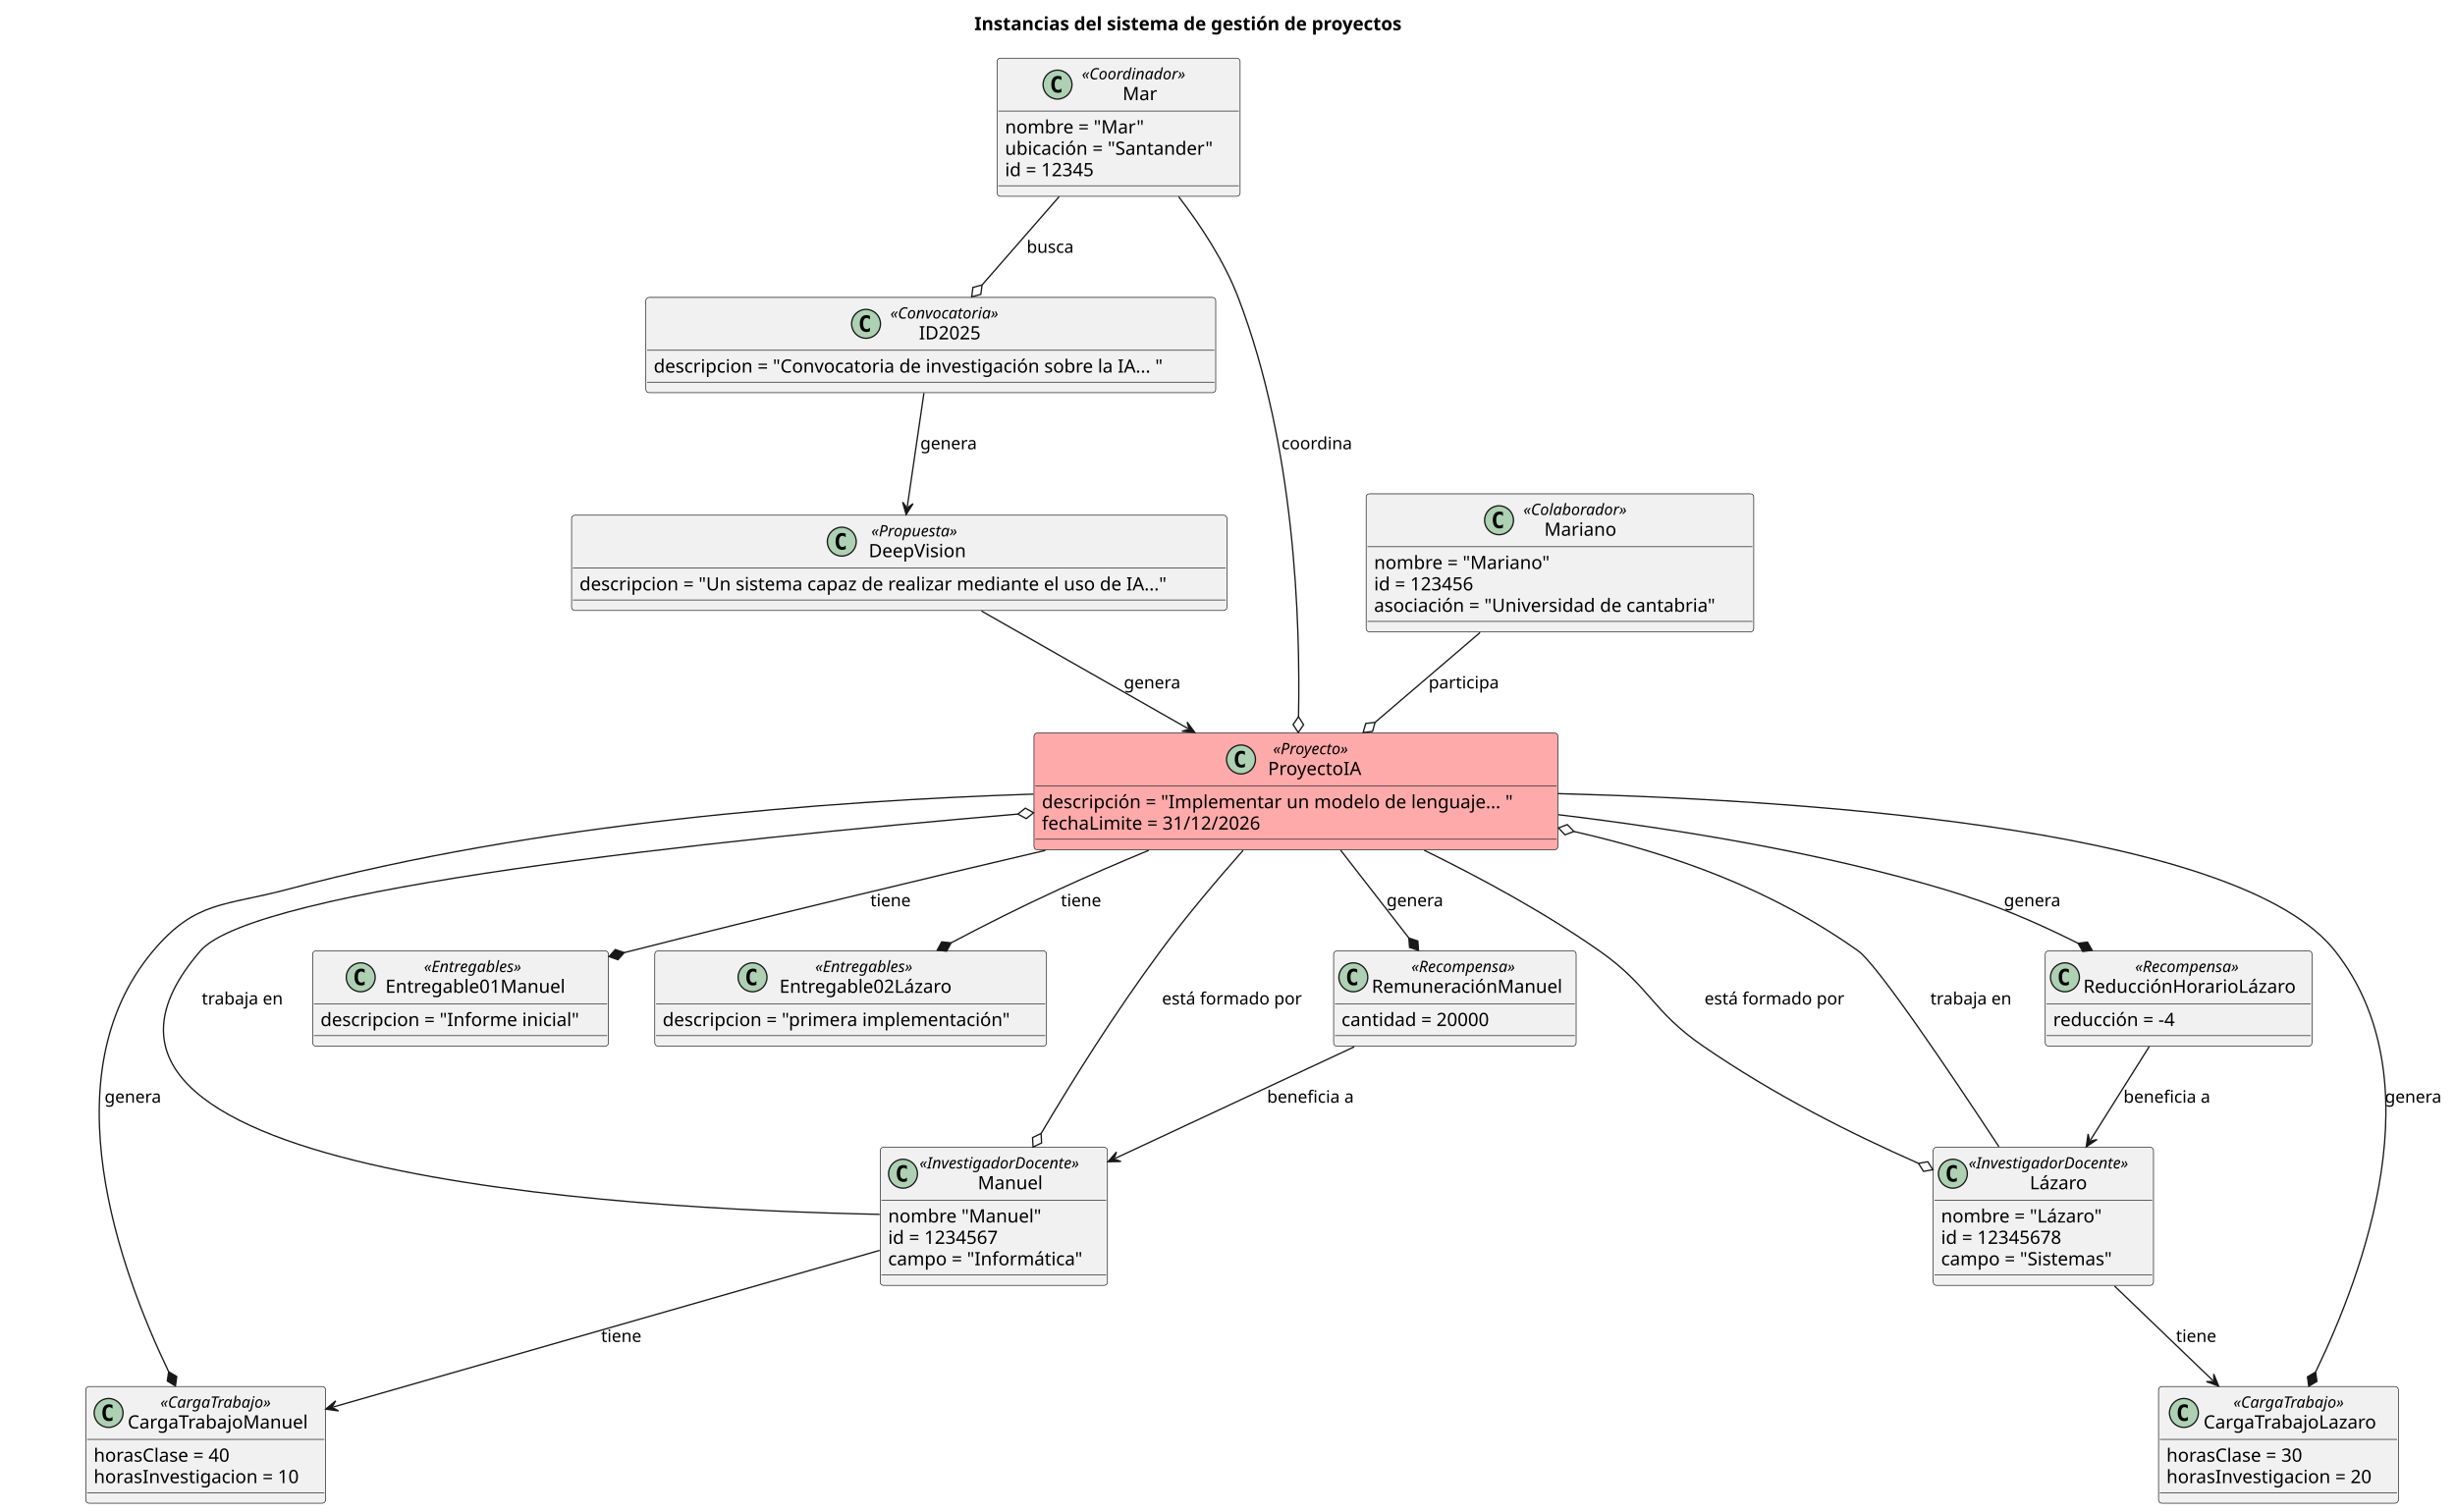
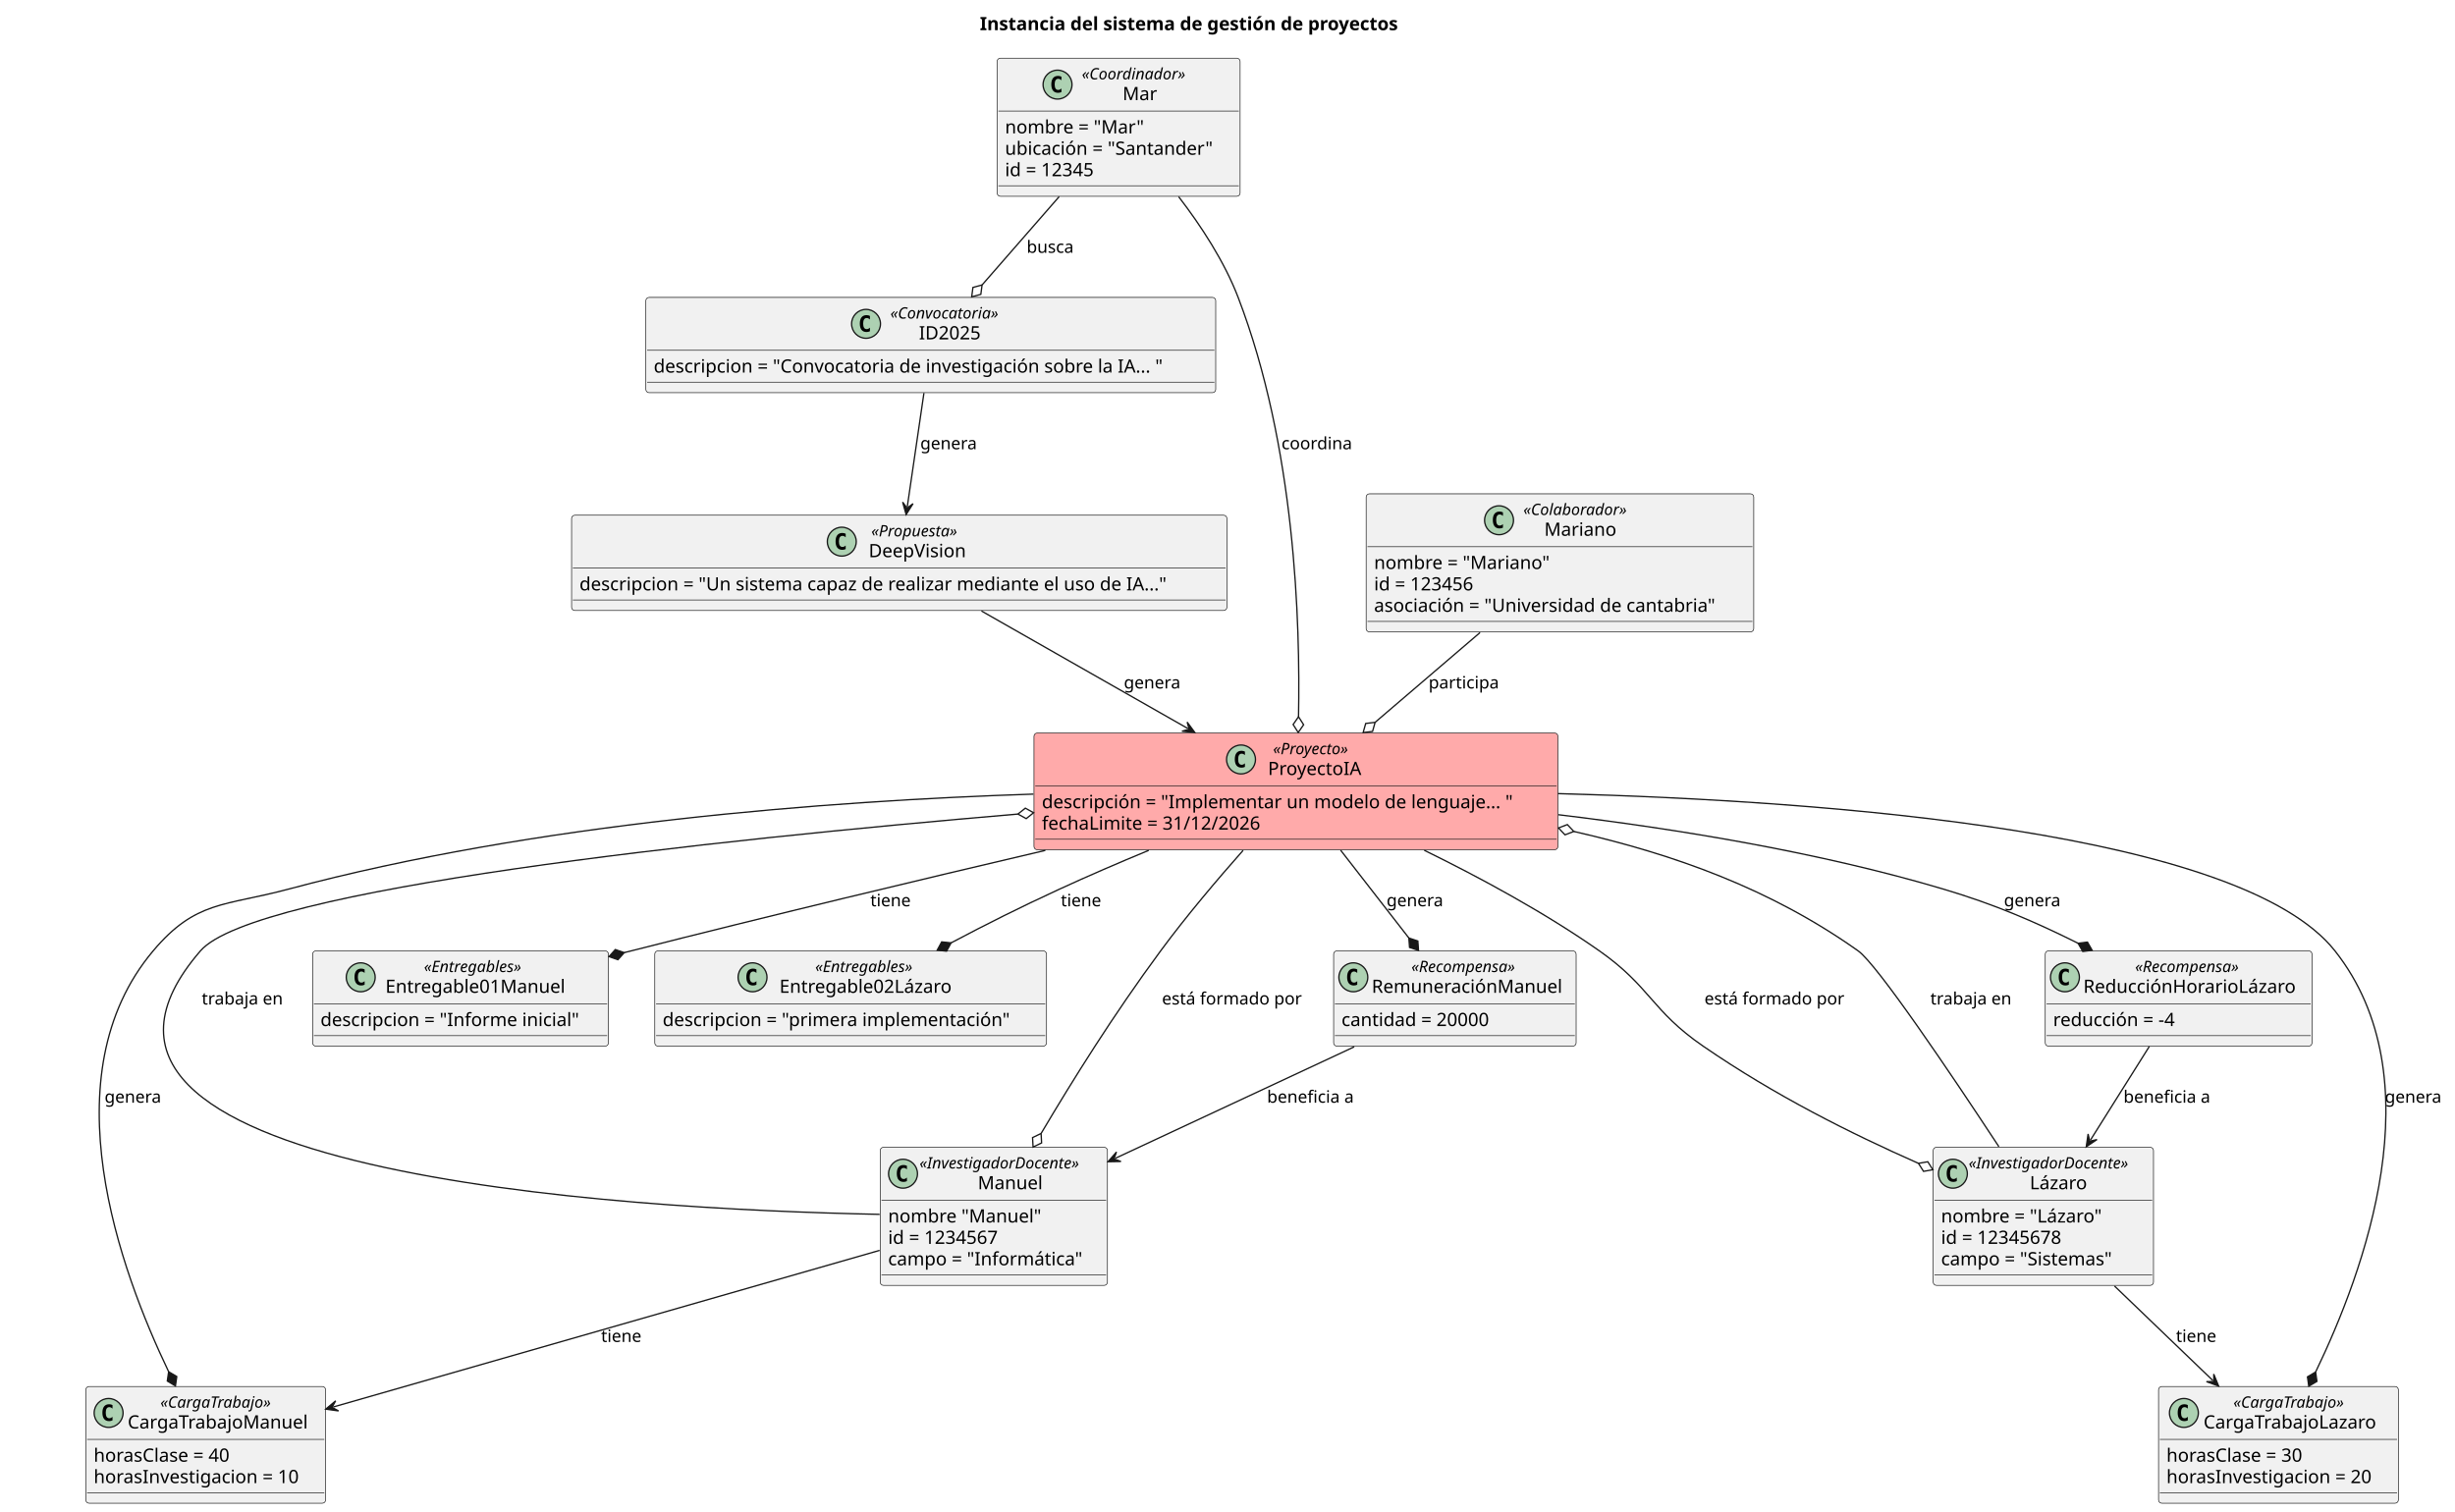
<svg xmlns="http://www.w3.org/2000/svg" contentStyleType="text/css" data-diagram-type="CLASS" height="1151px" preserveAspectRatio="none" style="width:1869px;height:1151px;background:#FFFFFF;" version="1.1" viewBox="0 0 1869 1151" width="1869px" zoomAndPan="magnify">
  <defs />
  <g>
    <g class="title" data-source-line="1">
-       <text fill="#000000" font-family="sans-serif" font-size="14" font-weight="bold" lengthAdjust="spacing" textLength="371.807" x="741.796" y="22.995">Instancias del sistema de gestión de proyectos</text>
+       <text fill="#000000" font-family="sans-serif" font-size="14" font-weight="bold" lengthAdjust="spacing" textLength="363.474" x="745.962" y="22.995">Instancia del sistema de gestión de proyectos</text>
    </g>
    <g class="entity" data-entity="ID2025" data-source-line="4" data-uid="ent0002" id="entity_ID2025">
      <rect fill="#F1F1F1" height="72.562" rx="2.5" ry="2.5" style="stroke:#181818;stroke-width:0.5;" width="433.846" x="491.68" y="226.447" />
      <ellipse cx="659.317" cy="246.58" fill="#ADD1B2" rx="11" ry="11" style="stroke:#181818;stroke-width:1;" />
      <path d="M662.285,252.22 Q661.707,252.517 661.067,252.658 Q660.426,252.814 659.723,252.814 Q657.223,252.814 655.895,251.173 Q654.582,249.517 654.582,246.392 Q654.582,243.267 655.895,241.611 Q657.223,239.955 659.723,239.955 Q660.426,239.955 661.067,240.111 Q661.723,240.267 662.285,240.564 L662.285,243.283 Q661.66,242.705 661.067,242.439 Q660.473,242.158 659.848,242.158 Q658.504,242.158 657.817,243.236 Q657.129,244.298 657.129,246.392 Q657.129,248.486 657.817,249.564 Q658.504,250.627 659.848,250.627 Q660.473,250.627 661.067,250.361 Q661.66,250.08 662.285,249.502 L662.285,252.22 Z " fill="#000000" />
      <text fill="#000000" font-family="sans-serif" font-size="12" font-style="italic" lengthAdjust="spacing" textLength="94.072" x="677.817" y="242.585">«Convocatoria»</text>
      <text fill="#000000" font-family="sans-serif" font-size="14" lengthAdjust="spacing" textLength="50.538" x="699.584" y="258.411">ID2025</text>
      <line style="stroke:#181818;stroke-width:0.5;" x1="492.68" x2="924.526" y1="266.712" y2="266.712" />
      <text fill="#000000" font-family="sans-serif" font-size="14" lengthAdjust="spacing" textLength="421.846" x="497.68" y="283.708">descripcion = "Convocatoria de investigación sobre la IA... "</text>
      <line style="stroke:#181818;stroke-width:0.5;" x1="492.68" x2="924.526" y1="291.009" y2="291.009" />
    </g>
    <g class="entity" data-entity="DeepVision" data-source-line="9" data-uid="ent0003" id="entity_DeepVision">
      <rect fill="#F1F1F1" height="72.562" rx="2.5" ry="2.5" style="stroke:#181818;stroke-width:0.5;" width="498.903" x="435.15" y="392.307" />
      <ellipse cx="640.86" cy="412.44" fill="#ADD1B2" rx="11" ry="11" style="stroke:#181818;stroke-width:1;" />
      <path d="M643.829,418.08 Q643.251,418.377 642.61,418.518 Q641.97,418.674 641.267,418.674 Q638.767,418.674 637.439,417.033 Q636.126,415.377 636.126,412.252 Q636.126,409.127 637.439,407.471 Q638.767,405.815 641.267,405.815 Q641.97,405.815 642.61,405.971 Q643.267,406.127 643.829,406.424 L643.829,409.143 Q643.204,408.565 642.61,408.299 Q642.017,408.018 641.392,408.018 Q640.048,408.018 639.36,409.096 Q638.673,410.158 638.673,412.252 Q638.673,414.346 639.36,415.424 Q640.048,416.487 641.392,416.487 Q642.017,416.487 642.61,416.221 Q643.204,415.94 643.829,415.362 L643.829,418.08 Z " fill="#000000" />
      <text fill="#000000" font-family="sans-serif" font-size="12" font-style="italic" lengthAdjust="spacing" textLength="75.111" x="663.296" y="408.445">«Propuesta»</text>
      <text fill="#000000" font-family="sans-serif" font-size="14" lengthAdjust="spacing" textLength="78.982" x="661.36" y="424.271">DeepVision</text>
      <line style="stroke:#181818;stroke-width:0.5;" x1="436.15" x2="933.053" y1="432.572" y2="432.572" />
      <text fill="#000000" font-family="sans-serif" font-size="14" lengthAdjust="spacing" textLength="486.903" x="441.15" y="449.568">descripcion = "Un sistema capaz de realizar mediante el uso de IA..."</text>
      <line style="stroke:#181818;stroke-width:0.5;" x1="436.15" x2="933.053" y1="456.869" y2="456.869" />
    </g>
    <g class="entity" data-entity="ProyectoIA" data-source-line="14" data-uid="ent0004" id="entity_ProyectoIA">
      <rect fill="#FFAAAA" height="88.859" rx="2.5" ry="2.5" style="stroke:#181818;stroke-width:0.5;" width="398.887" x="787.16" y="558.167" />
      <ellipse cx="944.793" cy="578.3" fill="#ADD1B2" rx="11" ry="11" style="stroke:#181818;stroke-width:1;" />
      <path d="M947.762,583.94 Q947.184,584.237 946.543,584.378 Q945.903,584.534 945.2,584.534 Q942.7,584.534 941.371,582.893 Q940.059,581.237 940.059,578.112 Q940.059,574.987 941.371,573.331 Q942.7,571.675 945.2,571.675 Q945.903,571.675 946.543,571.831 Q947.2,571.987 947.762,572.284 L947.762,575.003 Q947.137,574.425 946.543,574.159 Q945.95,573.878 945.325,573.878 Q943.981,573.878 943.293,574.956 Q942.606,576.018 942.606,578.112 Q942.606,580.206 943.293,581.284 Q943.981,582.347 945.325,582.347 Q945.95,582.347 946.543,582.081 Q947.137,581.8 947.762,581.222 L947.762,583.94 Z " fill="#000000" />
      <text fill="#000000" font-family="sans-serif" font-size="12" font-style="italic" lengthAdjust="spacing" textLength="67.324" x="969.191" y="574.306">«Proyecto»</text>
      <text fill="#000000" font-family="sans-serif" font-size="14" lengthAdjust="spacing" textLength="75.12" x="965.293" y="590.131">ProyectoIA</text>
      <line style="stroke:#181818;stroke-width:0.5;" x1="788.16" x2="1185.047" y1="598.433" y2="598.433" />
      <text fill="#000000" font-family="sans-serif" font-size="14" lengthAdjust="spacing" textLength="386.887" x="793.16" y="615.428">descripción = "Implementar un modelo de lenguaje... "</text>
      <text fill="#000000" font-family="sans-serif" font-size="14" lengthAdjust="spacing" textLength="183.333" x="793.16" y="631.725">fechaLimite = 31/12/2026</text>
      <line style="stroke:#181818;stroke-width:0.5;" x1="788.16" x2="1185.047" y1="639.026" y2="639.026" />
    </g>
    <g class="entity" data-entity="Manuel" data-source-line="20" data-uid="ent0005" id="entity_Manuel">
      <rect fill="#F1F1F1" height="105.156" rx="2.5" ry="2.5" style="stroke:#181818;stroke-width:0.5;" width="173" x="670.1" y="873.587" />
      <ellipse cx="687.475" cy="893.72" fill="#ADD1B2" rx="11" ry="11" style="stroke:#181818;stroke-width:1;" />
      <path d="M690.444,899.36 Q689.865,899.657 689.225,899.798 Q688.584,899.954 687.881,899.954 Q685.381,899.954 684.053,898.313 Q682.74,896.657 682.74,893.532 Q682.74,890.407 684.053,888.751 Q685.381,887.095 687.881,887.095 Q688.584,887.095 689.225,887.251 Q689.881,887.407 690.444,887.704 L690.444,890.423 Q689.819,889.845 689.225,889.579 Q688.631,889.298 688.006,889.298 Q686.662,889.298 685.975,890.376 Q685.287,891.438 685.287,893.532 Q685.287,895.626 685.975,896.704 Q686.662,897.767 688.006,897.767 Q688.631,897.767 689.225,897.501 Q689.819,897.22 690.444,896.642 L690.444,899.36 Z " fill="#000000" />
      <text fill="#000000" font-family="sans-serif" font-size="12" font-style="italic" lengthAdjust="spacing" textLength="139.723" x="700.003" y="889.726">«InvestigadorDocente»</text>
      <text fill="#000000" font-family="sans-serif" font-size="14" lengthAdjust="spacing" textLength="50.907" x="744.41" y="905.551">Manuel</text>
      <line style="stroke:#181818;stroke-width:0.5;" x1="671.1" x2="842.1" y1="913.852" y2="913.852" />
      <text fill="#000000" font-family="sans-serif" font-size="14" lengthAdjust="spacing" textLength="122.568" x="676.1" y="930.848">nombre "Manuel"</text>
      <text fill="#000000" font-family="sans-serif" font-size="14" lengthAdjust="spacing" textLength="95.758" x="676.1" y="947.144">id = 1234567</text>
      <text fill="#000000" font-family="sans-serif" font-size="14" lengthAdjust="spacing" textLength="161" x="676.1" y="963.441">campo = "Informática"</text>
      <line style="stroke:#181818;stroke-width:0.5;" x1="671.1" x2="842.1" y1="970.743" y2="970.743" />
    </g>
    <g class="entity" data-entity="L.zaro" data-source-line="26" data-uid="ent0006" id="entity_L.zaro">
      <rect fill="#F1F1F1" height="105.156" rx="2.5" ry="2.5" style="stroke:#181818;stroke-width:0.5;" width="167.723" x="1471.74" y="873.587" />
      <ellipse cx="1486.74" cy="893.72" fill="#ADD1B2" rx="11" ry="11" style="stroke:#181818;stroke-width:1;" />
      <path d="M1489.709,899.36 Q1489.131,899.657 1488.49,899.798 Q1487.849,899.954 1487.146,899.954 Q1484.646,899.954 1483.318,898.313 Q1482.006,896.657 1482.006,893.532 Q1482.006,890.407 1483.318,888.751 Q1484.646,887.095 1487.146,887.095 Q1487.849,887.095 1488.49,887.251 Q1489.146,887.407 1489.709,887.704 L1489.709,890.423 Q1489.084,889.845 1488.49,889.579 Q1487.896,889.298 1487.271,889.298 Q1485.928,889.298 1485.24,890.376 Q1484.553,891.438 1484.553,893.532 Q1484.553,895.626 1485.24,896.704 Q1485.928,897.767 1487.271,897.767 Q1487.896,897.767 1488.49,897.501 Q1489.084,897.22 1489.709,896.642 L1489.709,899.36 Z " fill="#000000" />
      <text fill="#000000" font-family="sans-serif" font-size="12" font-style="italic" lengthAdjust="spacing" textLength="139.723" x="1498.74" y="889.726">«InvestigadorDocente»</text>
      <text fill="#000000" font-family="sans-serif" font-size="14" lengthAdjust="spacing" textLength="46.628" x="1545.287" y="905.551">Lázaro</text>
      <line style="stroke:#181818;stroke-width:0.5;" x1="1472.74" x2="1638.463" y1="913.852" y2="913.852" />
      <text fill="#000000" font-family="sans-serif" font-size="14" lengthAdjust="spacing" textLength="134.47" x="1477.74" y="930.848">nombre = "Lázaro"</text>
      <text fill="#000000" font-family="sans-serif" font-size="14" lengthAdjust="spacing" textLength="104.665" x="1477.74" y="947.144">id = 12345678</text>
      <text fill="#000000" font-family="sans-serif" font-size="14" lengthAdjust="spacing" textLength="144.56" x="1477.74" y="963.441">campo = "Sistemas"</text>
      <line style="stroke:#181818;stroke-width:0.5;" x1="1472.74" x2="1638.463" y1="970.743" y2="970.743" />
    </g>
    <g class="entity" data-entity="Mar" data-source-line="32" data-uid="ent0007" id="entity_Mar">
      <rect fill="#F1F1F1" height="105.156" rx="2.5" ry="2.5" style="stroke:#181818;stroke-width:0.5;" width="184.997" x="759.1" y="44.297" />
      <ellipse cx="805.107" cy="64.43" fill="#ADD1B2" rx="11" ry="11" style="stroke:#181818;stroke-width:1;" />
      <path d="M808.076,70.07 Q807.498,70.367 806.857,70.508 Q806.217,70.664 805.514,70.664 Q803.014,70.664 801.685,69.023 Q800.373,67.367 800.373,64.242 Q800.373,61.117 801.685,59.461 Q803.014,57.805 805.514,57.805 Q806.217,57.805 806.857,57.961 Q807.514,58.117 808.076,58.414 L808.076,61.133 Q807.451,60.555 806.857,60.289 Q806.264,60.008 805.639,60.008 Q804.295,60.008 803.607,61.086 Q802.92,62.148 802.92,64.242 Q802.92,66.336 803.607,67.414 Q804.295,68.477 805.639,68.477 Q806.264,68.477 806.857,68.211 Q807.451,67.93 808.076,67.352 L808.076,70.07 Z " fill="#000000" />
      <text fill="#000000" font-family="sans-serif" font-size="12" font-style="italic" lengthAdjust="spacing" textLength="88.482" x="823.607" y="60.435">«Coordinador»</text>
      <text fill="#000000" font-family="sans-serif" font-size="14" lengthAdjust="spacing" textLength="26.414" x="854.641" y="76.261">Mar</text>
      <line style="stroke:#181818;stroke-width:0.5;" x1="760.1" x2="943.097" y1="84.562" y2="84.562" />
      <text fill="#000000" font-family="sans-serif" font-size="14" lengthAdjust="spacing" textLength="114.256" x="765.1" y="101.558">nombre = "Mar"</text>
      <text fill="#000000" font-family="sans-serif" font-size="14" lengthAdjust="spacing" textLength="172.997" x="765.1" y="117.855">ubicación = "Santander"</text>
      <text fill="#000000" font-family="sans-serif" font-size="14" lengthAdjust="spacing" textLength="77.943" x="765.1" y="134.151">id = 12345</text>
      <line style="stroke:#181818;stroke-width:0.5;" x1="760.1" x2="943.097" y1="141.453" y2="141.453" />
    </g>
    <g class="entity" data-entity="Mariano" data-source-line="38" data-uid="ent0008" id="entity_Mariano">
      <rect fill="#F1F1F1" height="105.156" rx="2.5" ry="2.5" style="stroke:#181818;stroke-width:0.5;" width="295.069" x="1040.06" y="376.017" />
      <ellipse cx="1141.229" cy="396.15" fill="#ADD1B2" rx="11" ry="11" style="stroke:#181818;stroke-width:1;" />
      <path d="M1144.198,401.79 Q1143.62,402.087 1142.979,402.228 Q1142.339,402.384 1141.636,402.384 Q1139.136,402.384 1137.808,400.743 Q1136.495,399.087 1136.495,395.962 Q1136.495,392.837 1137.808,391.181 Q1139.136,389.525 1141.636,389.525 Q1142.339,389.525 1142.979,389.681 Q1143.636,389.837 1144.198,390.134 L1144.198,392.853 Q1143.573,392.275 1142.979,392.009 Q1142.386,391.728 1141.761,391.728 Q1140.417,391.728 1139.729,392.806 Q1139.042,393.868 1139.042,395.962 Q1139.042,398.056 1139.729,399.134 Q1140.417,400.197 1141.761,400.197 Q1142.386,400.197 1142.979,399.931 Q1143.573,399.65 1144.198,399.072 L1144.198,401.79 Z " fill="#000000" />
      <text fill="#000000" font-family="sans-serif" font-size="12" font-style="italic" lengthAdjust="spacing" textLength="88.231" x="1159.729" y="392.156">«Colaborador»</text>
      <text fill="#000000" font-family="sans-serif" font-size="14" lengthAdjust="spacing" textLength="56.321" x="1175.684" y="407.981">Mariano</text>
      <line style="stroke:#181818;stroke-width:0.5;" x1="1041.06" x2="1334.129" y1="416.283" y2="416.283" />
      <text fill="#000000" font-family="sans-serif" font-size="14" lengthAdjust="spacing" textLength="144.163" x="1046.06" y="433.278">nombre = "Mariano"</text>
      <text fill="#000000" font-family="sans-serif" font-size="14" lengthAdjust="spacing" textLength="86.851" x="1046.06" y="449.575">id = 123456</text>
      <text fill="#000000" font-family="sans-serif" font-size="14" lengthAdjust="spacing" textLength="283.069" x="1046.06" y="465.871">asociación = "Universidad de cantabria"</text>
      <line style="stroke:#181818;stroke-width:0.5;" x1="1041.06" x2="1334.129" y1="473.173" y2="473.173" />
    </g>
    <g class="entity" data-entity="Entregable01Manuel" data-source-line="45" data-uid="ent0009" id="entity_Entregable01Manuel">
      <rect fill="#F1F1F1" height="72.562" rx="2.5" ry="2.5" style="stroke:#181818;stroke-width:0.5;" width="225.22" x="237.99" y="724.027" />
      <ellipse cx="274.619" cy="744.16" fill="#ADD1B2" rx="11" ry="11" style="stroke:#181818;stroke-width:1;" />
      <path d="M277.588,749.8 Q277.01,750.097 276.369,750.238 Q275.729,750.394 275.026,750.394 Q272.526,750.394 271.198,748.753 Q269.885,747.097 269.885,743.972 Q269.885,740.847 271.198,739.191 Q272.526,737.535 275.026,737.535 Q275.729,737.535 276.369,737.691 Q277.026,737.847 277.588,738.144 L277.588,740.863 Q276.963,740.285 276.369,740.019 Q275.776,739.738 275.151,739.738 Q273.807,739.738 273.119,740.816 Q272.432,741.878 272.432,743.972 Q272.432,746.066 273.119,747.144 Q273.807,748.207 275.151,748.207 Q275.776,748.207 276.369,747.941 Q276.963,747.66 277.588,747.082 L277.588,749.8 Z " fill="#000000" />
      <text fill="#000000" font-family="sans-serif" font-size="12" font-style="italic" lengthAdjust="spacing" textLength="86.449" x="322.779" y="740.165">«Entregables»</text>
      <text fill="#000000" font-family="sans-serif" font-size="14" lengthAdjust="spacing" textLength="145.154" x="293.426" y="755.991">Entregable01Manuel</text>
      <line style="stroke:#181818;stroke-width:0.5;" x1="238.99" x2="462.21" y1="764.293" y2="764.293" />
      <text fill="#000000" font-family="sans-serif" font-size="14" lengthAdjust="spacing" textLength="213.22" x="243.99" y="781.288">descripcion = "Informe inicial"</text>
      <line style="stroke:#181818;stroke-width:0.5;" x1="238.99" x2="462.21" y1="788.589" y2="788.589" />
    </g>
    <g class="entity" data-entity="Entregable02L.zaro" data-source-line="49" data-uid="ent0010" id="entity_Entregable02L.zaro">
      <rect fill="#F1F1F1" height="72.562" rx="2.5" ry="2.5" style="stroke:#181818;stroke-width:0.5;" width="298.262" x="498.47" y="724.027" />
      <ellipse cx="572.913" cy="744.16" fill="#ADD1B2" rx="11" ry="11" style="stroke:#181818;stroke-width:1;" />
      <path d="M575.882,749.8 Q575.304,750.097 574.663,750.238 Q574.023,750.394 573.32,750.394 Q570.82,750.394 569.491,748.753 Q568.179,747.097 568.179,743.972 Q568.179,740.847 569.491,739.191 Q570.82,737.535 573.32,737.535 Q574.023,737.535 574.663,737.691 Q575.32,737.847 575.882,738.144 L575.882,740.863 Q575.257,740.285 574.663,740.019 Q574.07,739.738 573.445,739.738 Q572.101,739.738 571.413,740.816 Q570.726,741.878 570.726,743.972 Q570.726,746.066 571.413,747.144 Q572.101,748.207 573.445,748.207 Q574.07,748.207 574.663,747.941 Q575.257,747.66 575.882,747.082 L575.882,749.8 Z " fill="#000000" />
      <text fill="#000000" font-family="sans-serif" font-size="12" font-style="italic" lengthAdjust="spacing" textLength="86.449" x="620.626" y="740.165">«Entregables»</text>
      <text fill="#000000" font-family="sans-serif" font-size="14" lengthAdjust="spacing" textLength="140.875" x="593.413" y="755.991">Entregable02Lázaro</text>
      <line style="stroke:#181818;stroke-width:0.5;" x1="499.47" x2="795.732" y1="764.293" y2="764.293" />
      <text fill="#000000" font-family="sans-serif" font-size="14" lengthAdjust="spacing" textLength="286.262" x="504.47" y="781.288">descripcion = "primera implementación"</text>
      <line style="stroke:#181818;stroke-width:0.5;" x1="499.47" x2="795.732" y1="788.589" y2="788.589" />
    </g>
    <g class="entity" data-entity="Remuneraci.nManuel" data-source-line="54" data-uid="ent0011" id="entity_Remuneraci.nManuel">
      <rect fill="#F1F1F1" height="72.562" rx="2.5" ry="2.5" style="stroke:#181818;stroke-width:0.5;" width="184.606" x="1015.3" y="724.027" />
      <ellipse cx="1030.3" cy="744.16" fill="#ADD1B2" rx="11" ry="11" style="stroke:#181818;stroke-width:1;" />
      <path d="M1033.269,749.8 Q1032.691,750.097 1032.05,750.238 Q1031.409,750.394 1030.706,750.394 Q1028.206,750.394 1026.878,748.753 Q1025.566,747.097 1025.566,743.972 Q1025.566,740.847 1026.878,739.191 Q1028.206,737.535 1030.706,737.535 Q1031.409,737.535 1032.05,737.691 Q1032.706,737.847 1033.269,738.144 L1033.269,740.863 Q1032.644,740.285 1032.05,740.019 Q1031.456,739.738 1030.831,739.738 Q1029.487,739.738 1028.8,740.816 Q1028.112,741.878 1028.112,743.972 Q1028.112,746.066 1028.8,747.144 Q1029.487,748.207 1030.831,748.207 Q1031.456,748.207 1032.05,747.941 Q1032.644,747.66 1033.269,747.082 L1033.269,749.8 Z " fill="#000000" />
      <text fill="#000000" font-family="sans-serif" font-size="12" font-style="italic" lengthAdjust="spacing" textLength="92.244" x="1074.481" y="740.165">«Recompensa»</text>
      <text fill="#000000" font-family="sans-serif" font-size="14" lengthAdjust="spacing" textLength="152.606" x="1044.3" y="755.991">RemuneraciónManuel</text>
      <line style="stroke:#181818;stroke-width:0.5;" x1="1016.3" x2="1198.906" y1="764.293" y2="764.293" />
      <text fill="#000000" font-family="sans-serif" font-size="14" lengthAdjust="spacing" textLength="126.048" x="1021.3" y="781.288">cantidad = 20000</text>
      <line style="stroke:#181818;stroke-width:0.5;" x1="1016.3" x2="1198.906" y1="788.589" y2="788.589" />
    </g>
    <g class="entity" data-entity="Reducci.nHorarioL.zaro" data-source-line="58" data-uid="ent0012" id="entity_Reducci.nHorarioL.zaro">
      <rect fill="#F1F1F1" height="72.562" rx="2.5" ry="2.5" style="stroke:#181818;stroke-width:0.5;" width="203.09" x="1557.05" y="724.027" />
      <ellipse cx="1572.05" cy="744.16" fill="#ADD1B2" rx="11" ry="11" style="stroke:#181818;stroke-width:1;" />
      <path d="M1575.019,749.8 Q1574.441,750.097 1573.8,750.238 Q1573.159,750.394 1572.456,750.394 Q1569.956,750.394 1568.628,748.753 Q1567.316,747.097 1567.316,743.972 Q1567.316,740.847 1568.628,739.191 Q1569.956,737.535 1572.456,737.535 Q1573.159,737.535 1573.8,737.691 Q1574.456,737.847 1575.019,738.144 L1575.019,740.863 Q1574.394,740.285 1573.8,740.019 Q1573.206,739.738 1572.581,739.738 Q1571.237,739.738 1570.55,740.816 Q1569.862,741.878 1569.862,743.972 Q1569.862,746.066 1570.55,747.144 Q1571.237,748.207 1572.581,748.207 Q1573.206,748.207 1573.8,747.941 Q1574.394,747.66 1575.019,747.082 L1575.019,749.8 Z " fill="#000000" />
      <text fill="#000000" font-family="sans-serif" font-size="12" font-style="italic" lengthAdjust="spacing" textLength="92.244" x="1625.473" y="740.165">«Recompensa»</text>
      <text fill="#000000" font-family="sans-serif" font-size="14" lengthAdjust="spacing" textLength="171.09" x="1586.05" y="755.991">ReducciónHorarioLázaro</text>
      <line style="stroke:#181818;stroke-width:0.5;" x1="1558.05" x2="1759.14" y1="764.293" y2="764.293" />
      <text fill="#000000" font-family="sans-serif" font-size="14" lengthAdjust="spacing" textLength="103.441" x="1563.05" y="781.288">reducción = -4</text>
      <line style="stroke:#181818;stroke-width:0.5;" x1="1558.05" x2="1759.14" y1="788.589" y2="788.589" />
    </g>
    <g class="entity" data-entity="CargaTrabajoManuel" data-source-line="62" data-uid="ent0013" id="entity_CargaTrabajoManuel">
      <rect fill="#F1F1F1" height="88.859" rx="2.5" ry="2.5" style="stroke:#181818;stroke-width:0.5;" width="182.577" x="65.31" y="1055.747" />
      <ellipse cx="82.689" cy="1075.88" fill="#ADD1B2" rx="11" ry="11" style="stroke:#181818;stroke-width:1;" />
      <path d="M85.657,1081.52 Q85.079,1081.817 84.439,1081.958 Q83.798,1082.114 83.095,1082.114 Q80.595,1082.114 79.267,1080.473 Q77.954,1078.817 77.954,1075.692 Q77.954,1072.567 79.267,1070.911 Q80.595,1069.255 83.095,1069.255 Q83.798,1069.255 84.439,1069.411 Q85.095,1069.567 85.657,1069.864 L85.657,1072.583 Q85.032,1072.005 84.439,1071.739 Q83.845,1071.458 83.22,1071.458 Q81.876,1071.458 81.189,1072.536 Q80.501,1073.598 80.501,1075.692 Q80.501,1077.786 81.189,1078.864 Q81.876,1079.927 83.22,1079.927 Q83.845,1079.927 84.439,1079.661 Q85.032,1079.38 85.657,1078.802 L85.657,1081.52 Z " fill="#000000" />
      <text fill="#000000" font-family="sans-serif" font-size="12" font-style="italic" lengthAdjust="spacing" textLength="95.584" x="122.071" y="1071.886">«CargaTrabajo»</text>
      <text fill="#000000" font-family="sans-serif" font-size="14" lengthAdjust="spacing" textLength="145.291" x="97.217" y="1087.711">CargaTrabajoManuel</text>
      <line style="stroke:#181818;stroke-width:0.5;" x1="66.31" x2="246.887" y1="1096.013" y2="1096.013" />
      <text fill="#000000" font-family="sans-serif" font-size="14" lengthAdjust="spacing" textLength="115.664" x="71.31" y="1113.008">horasClase = 40</text>
      <text fill="#000000" font-family="sans-serif" font-size="14" lengthAdjust="spacing" textLength="170.577" x="71.31" y="1129.304">horasInvestigacion = 10</text>
      <line style="stroke:#181818;stroke-width:0.5;" x1="66.31" x2="246.887" y1="1136.606" y2="1136.606" />
    </g>
    <g class="entity" data-entity="CargaTrabajoLazaro" data-source-line="67" data-uid="ent0014" id="entity_CargaTrabajoLazaro">
      <rect fill="#F1F1F1" height="88.859" rx="2.5" ry="2.5" style="stroke:#181818;stroke-width:0.5;" width="182.577" x="1643.31" y="1055.747" />
      <ellipse cx="1662.614" cy="1075.88" fill="#ADD1B2" rx="11" ry="11" style="stroke:#181818;stroke-width:1;" />
      <path d="M1665.583,1081.52 Q1665.005,1081.817 1664.364,1081.958 Q1663.724,1082.114 1663.021,1082.114 Q1660.521,1082.114 1659.193,1080.473 Q1657.88,1078.817 1657.88,1075.692 Q1657.88,1072.567 1659.193,1070.911 Q1660.521,1069.255 1663.021,1069.255 Q1663.724,1069.255 1664.364,1069.411 Q1665.021,1069.567 1665.583,1069.864 L1665.583,1072.583 Q1664.958,1072.005 1664.364,1071.739 Q1663.771,1071.458 1663.146,1071.458 Q1661.802,1071.458 1661.114,1072.536 Q1660.427,1073.598 1660.427,1075.692 Q1660.427,1077.786 1661.114,1078.864 Q1661.802,1079.927 1663.146,1079.927 Q1663.771,1079.927 1664.364,1079.661 Q1664.958,1079.38 1665.583,1078.802 L1665.583,1081.52 Z " fill="#000000" />
      <text fill="#000000" font-family="sans-serif" font-size="12" font-style="italic" lengthAdjust="spacing" textLength="95.584" x="1700.285" y="1071.886">«CargaTrabajo»</text>
      <text fill="#000000" font-family="sans-serif" font-size="14" lengthAdjust="spacing" textLength="141.012" x="1677.571" y="1087.711">CargaTrabajoLazaro</text>
      <line style="stroke:#181818;stroke-width:0.5;" x1="1644.31" x2="1824.887" y1="1096.013" y2="1096.013" />
      <text fill="#000000" font-family="sans-serif" font-size="14" lengthAdjust="spacing" textLength="115.664" x="1649.31" y="1113.008">horasClase = 30</text>
      <text fill="#000000" font-family="sans-serif" font-size="14" lengthAdjust="spacing" textLength="170.577" x="1649.31" y="1129.304">horasInvestigacion = 20</text>
      <line style="stroke:#181818;stroke-width:0.5;" x1="1644.31" x2="1824.887" y1="1136.606" y2="1136.606" />
    </g>
    <g class="link" data-entity-1="ID2025" data-entity-2="DeepVision" data-source-line="73" data-uid="lnk15" id="link_ID2025_DeepVision">
      <path codeLine="73" d="M703.39,299.287 C699.38,326.677 694.729,358.44 690.709,385.89" fill="none" id="ID2025-to-DeepVision" style="stroke:#181818;stroke-width:1;" />
      <polygon fill="#181818" points="689.84,391.827,695.102,383.502,690.564,386.88,687.186,382.342,689.84,391.827" style="stroke:#181818;stroke-width:1;" />
      <text fill="#000000" font-family="sans-serif" font-size="13" lengthAdjust="spacing" textLength="45.798" x="700.6" y="342.084">genera</text>
    </g>
    <g class="link" data-entity-1="DeepVision" data-entity-2="ProyectoIA" data-source-line="74" data-uid="lnk16" id="link_DeepVision_ProyectoIA">
      <path codeLine="74" d="M747.17,465.227 C794.34,492.097 854.067,526.107 904.417,554.787" fill="none" id="DeepVision-to-ProyectoIA" style="stroke:#181818;stroke-width:1;" />
      <polygon fill="#181818" points="909.63,557.757,903.789,549.827,905.285,555.282,899.83,556.778,909.63,557.757" style="stroke:#181818;stroke-width:1;" />
      <text fill="#000000" font-family="sans-serif" font-size="13" lengthAdjust="spacing" textLength="45.798" x="855.6" y="524.234">genera</text>
    </g>
    <g class="link" data-entity-1="ProyectoIA" data-entity-2="Manuel" data-source-line="77" data-uid="lnk17" id="link_ProyectoIA_Manuel">
      <path codeLine="77" d="M946.37,647.517 C926.65,669.807 903.03,697.677 883.6,724.027 C847.57,772.887 817.16,821.635 792.59,863.075" fill="none" id="ProyectoIA-to-Manuel" style="stroke:#181818;stroke-width:1;" />
      <polygon fill="none" points="786.47,873.397,792.971,870.276,792.59,863.075,786.089,866.196,786.47,873.397" style="stroke:#181818;stroke-width:1;" />
      <text fill="#000000" font-family="sans-serif" font-size="13" lengthAdjust="spacing" textLength="112.36" x="884.6" y="764.874">está formado por</text>
    </g>
    <g class="link" data-entity-1="Manuel" data-entity-2="ProyectoIA" data-source-line="94" data-uid="lnk28" id="link_Manuel_ProyectoIA">
      <path codeLine="94" d="M669.66,924.667 C469.86,920.637 6,893.317 152.6,724.027 C193.63,676.647 541.523,639.756 774.943,619.866" fill="none" id="Manuel-to-ProyectoIA" style="stroke:#181818;stroke-width:1;" />
      <polygon fill="none" points="786.9,618.847,780.582,615.371,774.943,619.866,781.261,623.342,786.9,618.847" style="stroke:#181818;stroke-width:1;" />
      <text fill="#000000" font-family="sans-serif" font-size="13" lengthAdjust="spacing" textLength="66.574" x="153.6" y="764.874">trabaja en</text>
    </g>
    <g class="link" data-entity-1="ProyectoIA" data-entity-2="L.zaro" data-source-line="78" data-uid="lnk18" id="link_ProyectoIA_L.zaro">
      <path codeLine="78" d="M1084.28,647.427 C1126.73,668.247 1176.13,694.937 1217.6,724.027 C1256.63,751.407 1257.3,769.597 1296.6,796.587 C1351.53,834.327 1408.169,862.636 1460.529,885.836" fill="none" id="ProyectoIA-to-Lázaro" style="stroke:#181818;stroke-width:1;" />
      <polygon fill="none" points="1471.5,890.697,1467.635,884.609,1460.529,885.836,1464.394,891.923,1471.5,890.697" style="stroke:#181818;stroke-width:1;" />
      <text fill="#000000" font-family="sans-serif" font-size="13" lengthAdjust="spacing" textLength="112.36" x="1297.6" y="764.874">está formado por</text>
    </g>
    <g class="link" data-entity-1="L.zaro" data-entity-2="ProyectoIA" data-source-line="95" data-uid="lnk29" id="link_L.zaro_ProyectoIA">
      <path codeLine="95" d="M1521.75,873.127 C1484.87,817.037 1429.14,734.347 1414.6,724.027 C1347.86,676.697 1274.699,650.589 1198.179,633.109" fill="none" id="Lázaro-to-ProyectoIA" style="stroke:#181818;stroke-width:1;" />
      <polygon fill="none" points="1186.48,630.437,1191.438,635.673,1198.179,633.109,1193.22,627.874,1186.48,630.437" style="stroke:#181818;stroke-width:1;" />
      <text fill="#000000" font-family="sans-serif" font-size="13" lengthAdjust="spacing" textLength="66.574" x="1469.6" y="764.874">trabaja en</text>
    </g>
    <g class="link" data-entity-1="ProyectoIA" data-entity-2="Entregable01Manuel" data-source-line="79" data-uid="lnk19" id="link_ProyectoIA_Entregable01Manuel">
      <path codeLine="79" d="M795.83,647.517 C700.9,669.747 584.52,697.567 480.6,724.027 C475.05,725.447 480.98,723.873 475.24,725.373" fill="none" id="ProyectoIA-to-Entregable01Manuel" style="stroke:#181818;stroke-width:1;" />
      <polygon fill="#181818" points="463.63,728.407,470.446,730.76,475.24,725.373,468.424,723.02,463.63,728.407" style="stroke:#181818;stroke-width:1;" />
      <text fill="#000000" font-family="sans-serif" font-size="13" lengthAdjust="spacing" textLength="32.944" x="662.6" y="690.094">tiene</text>
    </g>
    <g class="link" data-entity-1="ProyectoIA" data-entity-2="Remuneraci.nManuel" data-source-line="80" data-uid="lnk20" id="link_ProyectoIA_Remuneraci.nManuel">
      <path codeLine="80" d="M1020.63,647.387 C1039.36,671.497 1054.948,691.551 1072.568,714.231" fill="none" id="ProyectoIA-to-RemuneraciónManuel" style="stroke:#181818;stroke-width:1;" />
      <polygon fill="#181818" points="1079.93,723.707,1079.408,716.515,1072.568,714.231,1073.09,721.423,1079.93,723.707" style="stroke:#181818;stroke-width:1;" />
      <text fill="#000000" font-family="sans-serif" font-size="13" lengthAdjust="spacing" textLength="45.798" x="1055.6" y="690.094">genera</text>
    </g>
    <g class="link" data-entity-1="ProyectoIA" data-entity-2="Reducci.nHorarioL.zaro" data-source-line="81" data-uid="lnk21" id="link_ProyectoIA_Reducci.nHorarioL.zaro">
      <path codeLine="81" d="M1186.41,620.367 C1277.18,631.277 1385.15,648.907 1479.6,677.027 C1518.44,688.597 1548.944,701.727 1582.034,718.247" fill="none" id="ProyectoIA-to-ReducciónHorarioLázaro" style="stroke:#181818;stroke-width:1;" />
      <polygon fill="#181818" points="1592.77,723.607,1589.188,717.348,1582.034,718.247,1585.615,724.506,1592.77,723.607" style="stroke:#181818;stroke-width:1;" />
      <text fill="#000000" font-family="sans-serif" font-size="13" lengthAdjust="spacing" textLength="45.798" x="1525.6" y="690.094">genera</text>
    </g>
    <g class="link" data-entity-1="ProyectoIA" data-entity-2="Entregable02L.zaro" data-source-line="82" data-uid="lnk22" id="link_ProyectoIA_Entregable02L.zaro">
      <path codeLine="82" d="M874.54,647.487 C851.89,656.867 828.36,666.987 806.6,677.027 C775.56,691.357 752.444,702.968 724.084,717.928" fill="none" id="ProyectoIA-to-Entregable02Lázaro" style="stroke:#181818;stroke-width:1;" />
      <polygon fill="#181818" points="713.47,723.527,720.643,724.265,724.084,717.928,716.911,717.189,713.47,723.527" style="stroke:#181818;stroke-width:1;" />
      <text fill="#000000" font-family="sans-serif" font-size="13" lengthAdjust="spacing" textLength="32.944" x="807.6" y="690.094">tiene</text>
    </g>
    <g class="link" data-entity-1="ProyectoIA" data-entity-2="CargaTrabajoLazaro" data-source-line="83" data-uid="lnk23" id="link_ProyectoIA_CargaTrabajoLazaro">
      <path codeLine="83" d="M1186.07,604.287 C1396.14,609.897 1706.27,633.777 1777.6,724.027 C1854.43,821.237 1799.591,968.577 1762.891,1044.707" fill="none" id="ProyectoIA-to-CargaTrabajoLazaro" style="stroke:#181818;stroke-width:1;" />
      <polygon fill="#181818" points="1757.68,1055.517,1763.889,1051.849,1762.891,1044.707,1756.682,1048.375,1757.68,1055.517" style="stroke:#181818;stroke-width:1;" />
      <text fill="#000000" font-family="sans-serif" font-size="13" lengthAdjust="spacing" textLength="45.798" x="1815.6" y="839.654">genera</text>
    </g>
    <g class="link" data-entity-1="ProyectoIA" data-entity-2="CargaTrabajoManuel" data-source-line="84" data-uid="lnk24" id="link_ProyectoIA_CargaTrabajoManuel">
      <path codeLine="84" d="M786.74,604.667 C630.05,609.797 407.76,626.617 219.6,677.027 C170.99,690.047 149.02,685.547 116.6,724.027 C36.74,818.827 91.63,967.663 128.39,1044.473" fill="none" id="ProyectoIA-to-CargaTrabajoManuel" style="stroke:#181818;stroke-width:1;" />
      <polygon fill="#181818" points="133.57,1055.297,134.588,1048.158,128.39,1044.473,127.372,1051.611,133.57,1055.297" style="stroke:#181818;stroke-width:1;" />
      <text fill="#000000" font-family="sans-serif" font-size="13" lengthAdjust="spacing" textLength="45.798" x="79.6" y="839.654">genera</text>
    </g>
    <g class="link" data-entity-1="Mar" data-entity-2="ProyectoIA" data-source-line="87" data-uid="lnk25" id="link_Mar_ProyectoIA">
      <path codeLine="87" d="M897.31,149.767 C914.34,171.937 932.07,199.007 942.6,226.447 C986.17,340.027 989.927,473.979 988.567,545.759" fill="none" id="Mar-to-ProyectoIA" style="stroke:#181818;stroke-width:1;" />
      <polygon fill="none" points="988.34,557.757,992.453,551.834,988.567,545.759,984.454,551.682,988.34,557.757" style="stroke:#181818;stroke-width:1;" />
      <text fill="#000000" font-family="sans-serif" font-size="13" lengthAdjust="spacing" textLength="56.469" x="975.6" y="342.084">coordina</text>
    </g>
    <g class="link" data-entity-1="Mar" data-entity-2="ID2025" data-source-line="88" data-uid="lnk26" id="link_Mar_ID2025">
      <path codeLine="88" d="M806.35,149.717 C784.67,174.567 767.129,194.654 747.649,216.984" fill="none" id="Mar-to-ID2025" style="stroke:#181818;stroke-width:1;" />
      <polygon fill="none" points="739.76,226.027,746.718,224.135,747.649,216.984,740.69,218.876,739.76,226.027" style="stroke:#181818;stroke-width:1;" />
      <text fill="#000000" font-family="sans-serif" font-size="13" lengthAdjust="spacing" textLength="38.378" x="781.6" y="192.514">busca</text>
    </g>
    <g class="link" data-entity-1="Mariano" data-entity-2="ProyectoIA" data-source-line="90" data-uid="lnk27" id="link_Mariano_ProyectoIA">
      <path codeLine="90" d="M1126.75,481.667 C1098.32,505.987 1073.977,526.825 1046.878,550.015" fill="none" id="Mariano-to-ProyectoIA" style="stroke:#181818;stroke-width:1;" />
      <polygon fill="none" points="1037.76,557.817,1044.919,556.955,1046.878,550.015,1039.718,550.877,1037.76,557.817" style="stroke:#181818;stroke-width:1;" />
      <text fill="#000000" font-family="sans-serif" font-size="13" lengthAdjust="spacing" textLength="57.249" x="1087.6" y="524.234">participa</text>
    </g>
    <g class="link" data-entity-1="Manuel" data-entity-2="CargaTrabajoManuel" data-source-line="96" data-uid="lnk30" id="link_Manuel_CargaTrabajoManuel">
      <path codeLine="96" d="M669.67,952.087 C557.3,984.307 368.268,1038.493 253.758,1071.323" fill="none" id="Manuel-to-CargaTrabajoManuel" style="stroke:#181818;stroke-width:1;" />
      <polygon fill="#181818" points="247.99,1072.977,257.744,1074.342,252.796,1071.599,255.539,1066.651,247.99,1072.977" style="stroke:#181818;stroke-width:1;" />
      <text fill="#000000" font-family="sans-serif" font-size="13" lengthAdjust="spacing" textLength="32.944" x="457.6" y="1021.814">tiene</text>
    </g>
    <g class="link" data-entity-1="L.zaro" data-entity-2="CargaTrabajoLazaro" data-source-line="97" data-uid="lnk31" id="link_L.zaro_CargaTrabajoLazaro">
      <path codeLine="97" d="M1609.79,979.247 C1635.1,1003.567 1660.573,1028.05 1684.713,1051.24" fill="none" id="Lázaro-to-CargaTrabajoLazaro" style="stroke:#181818;stroke-width:1;" />
      <polygon fill="#181818" points="1689.04,1055.397,1685.321,1046.277,1685.434,1051.933,1679.778,1052.046,1689.04,1055.397" style="stroke:#181818;stroke-width:1;" />
      <text fill="#000000" font-family="sans-serif" font-size="13" lengthAdjust="spacing" textLength="32.944" x="1656.6" y="1021.814">tiene</text>
    </g>
    <g class="link" data-entity-1="Remuneraci.nManuel" data-entity-2="Manuel" data-source-line="100" data-uid="lnk32" id="link_Remuneraci.nManuel_Manuel">
      <path codeLine="100" d="M1031,797.067 C975.73,822.867 906.467,855.209 848.967,882.049" fill="none" id="RemuneraciónManuel-to-Manuel" style="stroke:#181818;stroke-width:1;" />
      <polygon fill="#181818" points="843.53,884.587,853.377,884.405,848.061,882.472,849.993,877.156,843.53,884.587" style="stroke:#181818;stroke-width:1;" />
      <text fill="#000000" font-family="sans-serif" font-size="13" lengthAdjust="spacing" textLength="71.5" x="964.6" y="839.654">beneficia a</text>
    </g>
    <g class="link" data-entity-1="Reducci.nHorarioL.zaro" data-entity-2="L.zaro" data-source-line="101" data-uid="lnk33" id="link_Reducci.nHorarioL.zaro_L.zaro">
      <path codeLine="101" d="M1636.25,796.867 C1622.23,819.177 1607.103,843.237 1591.463,868.117" fill="none" id="ReducciónHorarioLázaro-to-Lázaro" style="stroke:#181818;stroke-width:1;" />
      <polygon fill="#181818" points="1588.27,873.197,1596.446,867.706,1590.931,868.964,1589.673,863.448,1588.27,873.197" style="stroke:#181818;stroke-width:1;" />
      <text fill="#000000" font-family="sans-serif" font-size="13" lengthAdjust="spacing" textLength="71.5" x="1616.6" y="839.654">beneficia a</text>
    </g>
  </g>
</svg>
